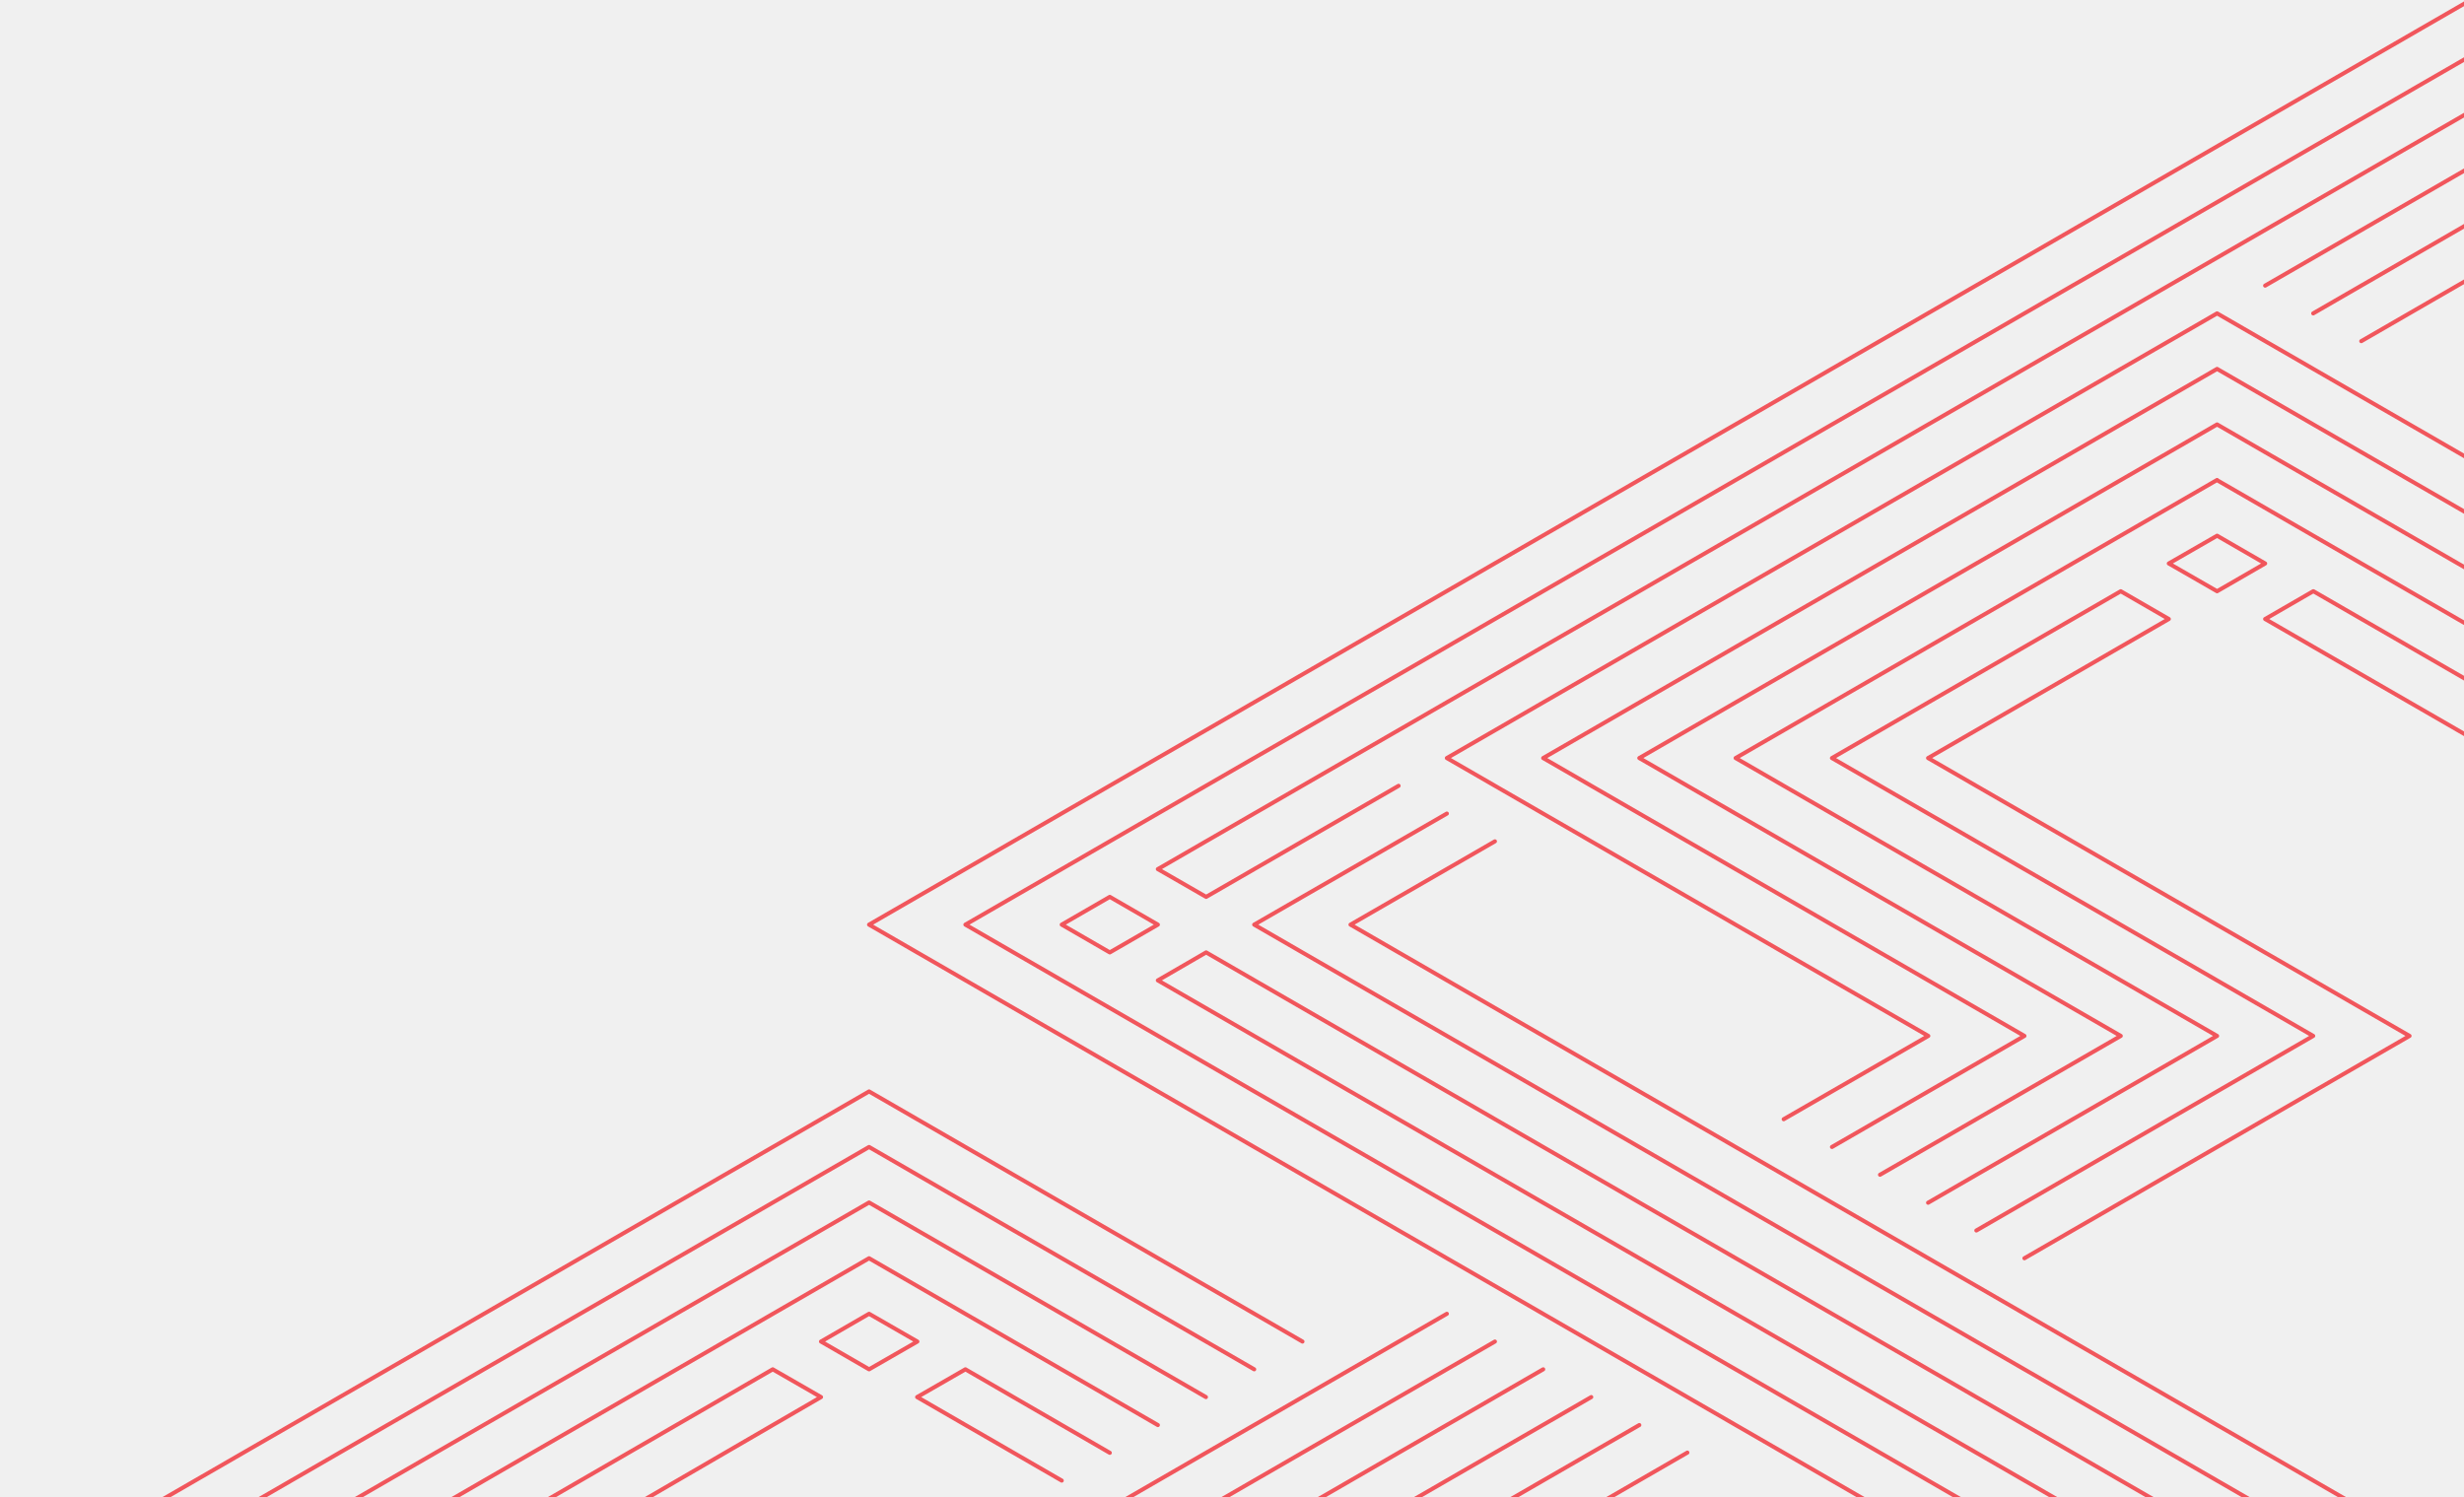
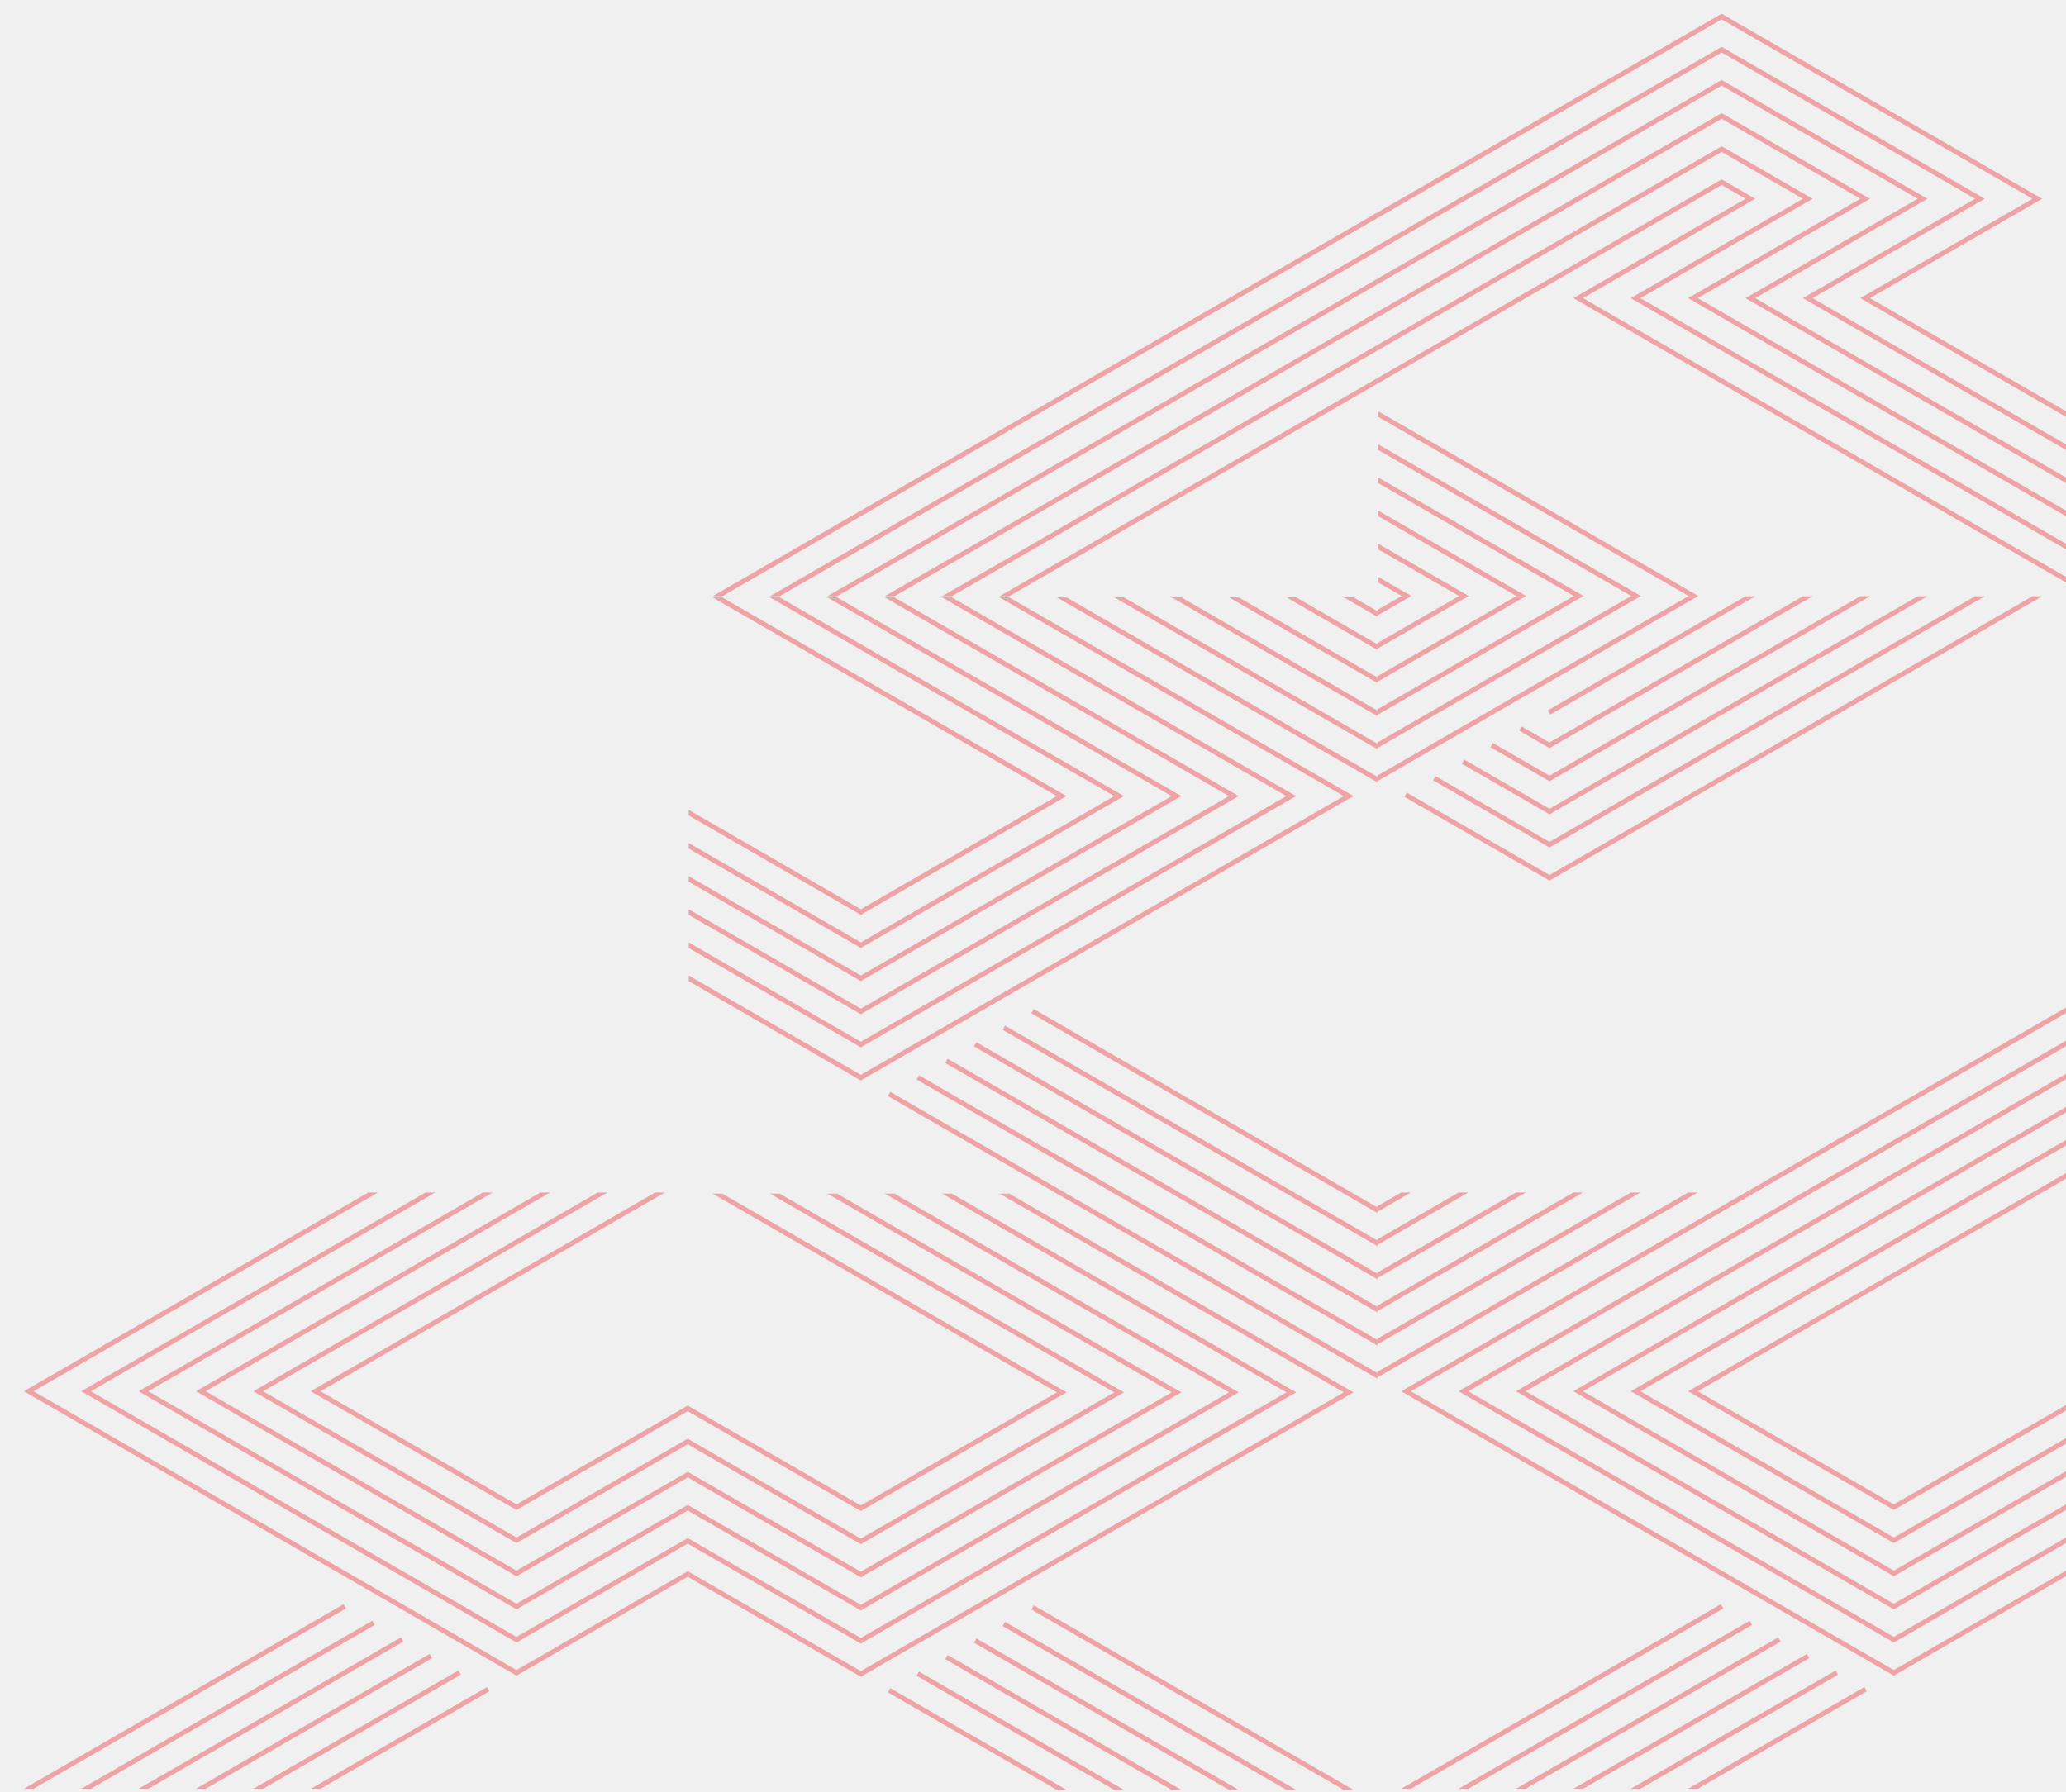
- <svg xmlns="http://www.w3.org/2000/svg" width="904" height="549" viewBox="0 0 904 549" fill="none">
-   <path d="M477.851 492.232l-159.002-91.765m105.949 122.406L318.849 461.67l105.949 61.203zm-105.949-81.656l123.581 71.39-123.581-71.39zm0-20.375l141.292 81.578-141.292-81.578zM301.216 512.607l-70.293 40.829M283.506 502.42l-88.161 51.016M318.849 400.467L1 583.998M318.848 420.842L18.632 594.185M318.849 441.216L36.264 604.372M318.849 461.67L53.975 614.638M318.849 339.264L905.019.805M424.798 318.89l515.564-297.63-515.564 297.63zM922.73 11.071L354.191 339.264 922.73 11.071zM442.509 329.077l70.607-40.75M460.141 339.264l70.685-40.75M495.483 339.264l52.975-30.563M742.726 380.092l-70.607 40.75M707.461 380.092l-53.053 30.563M778.068 380.092l-88.318 50.937M813.411 380.092l-106.028 61.203M848.675 380.092l-123.582 71.391M742.725 461.67l141.292-81.578M993.337 51.821l-127.03 73.35m91.766-93.725l-127.03 73.35 127.03-73.35zm-109.398 83.537l127.03-73.35-127.03 73.35zM495.406 604.373l123.66-71.391m-211.899 20.454l123.66-71.391-123.66 71.391zm17.632 10.187l123.66-71.391-123.66 71.391zm17.71 10.187l123.66-71.39-123.66 71.39zm17.632 10.188l123.66-71.391-123.66 71.391zm17.632 10.187l123.661-71.312-123.661 71.312zM566.169 278.139l176.556 101.953M530.826 278.139L707.46 380.092M601.433 278.139l176.635 101.953M636.775 278.139L813.41 380.092M672.118 278.139l176.557 101.953M707.382 278.139l176.635 101.953M424.799 339.264l-17.633-10.188-17.632 10.188 17.632 10.187 17.633-10.187zM442.509 329.076l-17.711-10.187M424.798 359.717l17.711-10.266M336.559 492.232l-17.711-10.187-17.632 10.187 17.632 10.188 17.711-10.188zM336.48 512.607l17.711-10.187M407.166 533.061l-52.975-30.641M389.534 543.248l-53.054-30.641M283.506 502.42l17.711 10.187M990.045 278.139L813.41 176.186m176.635 142.703l-159.003-91.765 159.003 91.765zm0-20.375l-141.292-81.578 141.292 81.578zm0-81.578L813.41 114.983l176.635 101.953zm0 20.375L813.41 135.358l176.635 101.953zm0 20.375L813.41 155.733l176.635 101.953zM813.41 176.108L636.775 278.139M778.068 216.936l-105.95 61.203M795.7 227.124l-88.318 51.015M601.433 278.139L813.41 155.733M813.411 135.358L566.169 278.139M530.826 278.139L813.41 114.983M795.7 227.124l-17.633-10.188M831.042 227.124l17.633-10.188M831.043 206.748l-17.632-10.187-17.711 10.187 17.711 10.188 17.632-10.188zM795.778 553.435L442.509 349.451M831.042 553.435L460.141 339.264M866.385 553.435L495.483 339.264M760.436 553.435L424.798 359.717M725.093 553.435L354.191 339.264M689.75 553.435L318.849 339.264" stroke="#F1565C" stroke-width="1.5" stroke-linecap="round" stroke-linejoin="round" />
+ <svg xmlns="http://www.w3.org/2000/svg" width="664" height="576" viewBox="0 0 664 576" fill="none">
+   <g clip-path="url(#clip0)">
+     <path d="M247.437 191.681H250.563L442.667 80.769V78.965L247.675 191.543L247.437 191.681ZM229.231 191.543L442.667 68.316V70.12L232.119 191.681H228.993L229.231 191.543ZM284.564 191.543L442.667 100.262V102.066L287.451 191.681H284.326L284.564 191.543ZM266.12 191.543L442.667 89.613V91.417L269.007 191.681H265.882L266.12 191.543ZM303.009 191.543L442.667 110.911V112.715L305.896 191.681H302.77L303.009 191.543ZM321.453 191.543L442.667 121.559V123.363L324.34 191.681H321.215L321.453 191.543Z" fill="#EC585D" fill-opacity="0.5" />
+   </g>
+   <g clip-path="url(#clip1)">
+     <path d="M442.804 165.87L487.523 191.681H490.643L442.804 164.059V165.87ZM442.804 155.218L505.965 191.681H509.091L442.804 153.413V155.218ZM442.804 176.516L469.075 191.681H472.201L442.804 174.711V176.516ZM442.804 187.168L450.626 191.681H453.757L442.804 185.357V187.168ZM545.982 191.681L443.043 132.253L442.804 132.115V133.92L542.856 191.681H545.982ZM442.804 144.572L524.408 191.681H527.533L443.043 142.899L442.804 142.761V144.572Z" fill="#EC585D" fill-opacity="0.5" />
+     <path d="M600.767 64.031L601.005 63.894L553.722 36.593L553.333 36.37L442.667 100.258V102.063L553.333 38.17L597.88 63.894L542.785 95.7L542.547 95.838L663.92 165.911L664 165.957V164.152L545.672 95.838L600.767 64.031ZM619.215 64.031L619.453 63.894L553.722 25.941L553.333 25.718L442.667 89.612V91.417L553.333 27.524L616.328 63.894L561.233 95.7L560.995 95.838L663.92 155.265L664 155.311V153.506L564.12 95.838L619.215 64.031ZM582.325 64.031L582.562 63.894L553.333 47.016L442.667 110.909V112.715L553.333 48.822L579.438 63.894L524.342 95.7L524.104 95.838L663.92 176.563L664 176.609V174.804L527.229 95.838L582.325 64.031ZM637.658 64.031L637.896 63.894L553.722 15.294L553.333 15.072L442.667 78.96V80.766L553.333 16.872L634.771 63.894L579.675 95.7L579.438 95.838L663.92 144.614L664 144.66V142.854L582.562 95.838L637.658 64.031ZM563.882 64.031L564.12 63.894L553.333 57.662L442.667 121.556V123.361L553.333 59.468L560.995 63.894L505.899 95.7L505.662 95.838L663.92 187.209L664 187.255V185.45L508.786 95.838L563.882 64.031ZM656.101 64.031L656.338 63.894L553.722 4.643L553.333 4.421L442.667 68.314V70.119L553.333 6.226L653.213 63.894L598.118 95.7L597.88 95.838L663.92 133.967L664 134.013V132.208L601.005 95.838L656.101 64.031Z" fill="#EC585D" fill-opacity="0.5" />
+   </g>
+   <g clip-path="url(#clip2)">
+     <path d="M637.901 383.362L664 368.29V366.49L634.77 383.362H637.901ZM579.437 383.362H582.568L664 336.346V334.54L579.675 383.224L579.437 383.362ZM601.01 383.362L664 346.992V345.186L597.88 383.362H601.01ZM656.344 383.362L664 378.942V377.136L653.213 383.362H656.344ZM619.453 383.362L664 357.644V355.839L616.328 383.362H619.453ZM560.994 383.362H564.12L664 325.694V323.889L561.233 383.224L560.994 383.362Z" fill="#EC585D" fill-opacity="0.5" />
+     <path d="M527.229 191.681H524.099L442.667 238.697V240.503L526.991 191.818L527.229 191.681ZM545.672 191.681H542.547L442.667 249.343V251.149L545.434 191.818L545.672 191.681ZM468.766 191.681L442.667 206.753V208.559L471.896 191.681H468.766ZM487.213 191.681L442.667 217.399V219.205L490.338 191.681H487.213ZM450.323 191.681L442.667 196.102V197.907L453.454 191.681H450.323ZM505.656 191.681L442.667 228.046V229.851L508.787 191.681H505.656Z" fill="#EC585D" fill-opacity="0.5" />
+     <path d="M498.252 229.707L564.121 191.681H560.99L497.473 228.353L498.252 229.707ZM488.248 234.871L498 240.503L582.325 191.818L582.563 191.681H579.432L498 238.697L489.034 233.524L488.248 234.871ZM461.367 249.493L460.582 250.846L497.609 272.223L498 272.453L637.658 191.818L637.896 191.681H634.766L498 270.646L461.504 249.572L461.367 249.493ZM479.809 238.847L479.025 240.2L498 251.155L600.767 191.818L601.005 191.681H597.88L498 249.349L479.947 238.926L479.809 238.847ZM469.807 245.524L498 261.8L619.216 191.818L619.454 191.681H616.323L498 259.995L470.585 244.169L469.807 245.524ZM452.143 254.816L451.358 256.169L497.611 282.876L498.001 283.098L656.101 191.818L656.338 191.681H653.213L498 281.293L452.28 254.895L452.143 254.816Z" fill="#EC585D" fill-opacity="0.5" />
+   </g>
+   <g clip-path="url(#clip3)">
+     <path d="M527.23 383.362H524.104L442.667 430.38V432.185L526.992 383.499L527.23 383.362ZM450.326 383.362L442.667 387.784V389.589L453.452 383.362H450.326ZM545.674 383.362H542.548L442.667 441.029V442.834L545.437 383.499L545.674 383.362ZM487.215 383.362L442.667 409.082V410.887L490.341 383.362H487.215ZM505.66 383.362L442.667 419.731V421.536L508.786 383.362H505.66ZM468.771 383.362L442.667 398.433V400.238L471.897 383.362H468.771Z" fill="#EC585D" fill-opacity="0.5" />
+     <path d="M542.549 575.043H545.675L599.833 543.772L599.971 543.692L599.19 542.339L542.549 575.043ZM590.752 538.369L589.971 537.016L524.103 575.043H527.229L590.615 538.449L590.752 538.369ZM553.862 517.072L553.08 515.718L450.565 574.905L450.326 575.043H453.453L553.724 517.151L553.862 517.072ZM572.304 527.723L571.523 526.37L487.456 574.905L487.217 575.043H490.343L572.167 527.803L572.304 527.723ZM581.528 533.046L580.747 531.693L505.66 575.043H508.786L581.391 533.126L581.528 533.046ZM563.086 522.394L562.304 521.04L469.008 574.905L468.769 575.043H471.895L562.948 522.474L563.086 522.394Z" fill="#EC585D" fill-opacity="0.5" />
+     <path d="M453.452 447.256L563.88 383.499L564.118 383.362H560.992L450.565 447.118L450.326 447.256L608.276 538.449L608.667 538.674L664 506.727V504.922L608.667 536.87L453.452 447.256ZM471.896 447.256L582.324 383.499L582.562 383.362H579.437L469.009 447.118L468.771 447.256L608.276 527.8L608.667 528.025L664 496.078V494.274L608.667 526.221L471.896 447.256ZM490.341 447.256L600.769 383.499L601.007 383.362H597.881L487.454 447.118L487.215 447.256L608.276 517.151L608.667 517.376L664 485.429V483.624L608.667 515.572L490.341 447.256ZM545.674 447.256L656.102 383.499L656.34 383.362H653.214L542.787 447.118L542.549 447.256L608.276 485.204L608.667 485.429L664 453.482V451.678L608.667 483.624L545.674 447.256ZM527.23 447.256L637.658 383.499L637.896 383.362H634.77L524.342 447.118L524.104 447.256L608.276 495.853L608.667 496.078L664 464.131V462.327L608.667 494.274L527.23 447.256ZM508.785 447.256L619.214 383.499L619.451 383.362H616.326L505.898 447.118L505.66 447.256L608.276 506.502L608.667 506.727L664 474.78V472.975L608.667 504.923L508.785 447.256Z" fill="#EC585D" fill-opacity="0.5" />
+   </g>
+   <g clip-path="url(#clip4)">
+     <path d="M358.103 383.713H361.23L442.667 430.731V432.536L358.341 383.85L358.103 383.713ZM435.007 383.713L442.667 388.135V389.94L431.881 383.713H435.007ZM339.659 383.713H342.785L442.667 441.38V443.185L339.897 383.85L339.659 383.713ZM398.119 383.713L442.667 409.433V411.238L394.992 383.713H398.119ZM379.674 383.713L442.667 420.082V421.887L376.548 383.713H379.674ZM416.563 383.713L442.667 398.784V400.589L413.437 383.713H416.563Z" fill="#EC585D" fill-opacity="0.5" />
+     <path d="M342.784 575.394H339.658L285.5 544.123L285.363 544.043L286.144 542.69L342.784 575.394ZM294.581 538.72L295.362 537.367L361.231 575.394H358.105L294.719 538.8L294.581 538.72ZM331.472 517.423L332.253 516.069L434.768 575.256L435.007 575.394H431.881L331.609 517.502L331.472 517.423ZM313.029 528.074L313.811 526.721L397.877 575.256L398.116 575.394H394.99L313.167 528.154L313.029 528.074ZM303.805 533.397L304.586 532.044L379.674 575.394H376.547L303.943 533.476L303.805 533.397ZM322.248 522.745L323.029 521.391L416.325 575.256L416.564 575.394H413.438L322.385 522.825L322.248 522.745Z" fill="#EC585D" fill-opacity="0.5" />
+     <path d="M431.881 447.607L321.453 383.85L321.215 383.713H324.341L434.769 447.469L435.007 447.607L277.057 538.8L276.667 539.025L221.333 507.078V505.273L276.667 537.221L431.881 447.607ZM413.437 447.607L303.009 383.85L302.771 383.713H305.897L416.324 447.469L416.563 447.607L277.057 528.151L276.667 528.376L221.333 496.429V494.625L276.667 526.572L413.437 447.607ZM394.993 447.607L284.564 383.85L284.327 383.713H287.452L397.88 447.469L398.118 447.607L277.057 517.502L276.667 517.727L221.334 485.78V483.975L276.667 515.923L394.993 447.607ZM339.659 447.607L229.231 383.85L228.993 383.713H232.119L342.547 447.469L342.785 447.607L277.057 485.555L276.667 485.78L221.334 453.833V452.029L276.667 483.975L339.659 447.607ZM358.104 447.607L247.676 383.85L247.438 383.713H250.564L360.991 447.469L361.229 447.607L277.057 496.204L276.667 496.429L221.334 464.482V462.678L276.667 494.625L358.104 447.607ZM376.548 447.607L266.12 383.85L265.882 383.713H269.008L379.435 447.469L379.674 447.607L277.057 506.853L276.667 507.078L221.334 475.131V473.326L276.667 505.274L376.548 447.607Z" fill="#EC585D" fill-opacity="0.5" />
+   </g>
+   <g clip-path="url(#clip5)">
+     <path d="M99.882 575.043H103.009L157.167 543.772L157.304 543.692L156.523 542.339L99.882 575.043ZM148.085 538.369L147.305 537.016L81.436 575.043H84.562L147.948 538.449L148.085 538.369ZM129.637 527.723L128.856 526.37L44.789 574.905L44.551 575.043H47.676L129.5 527.803L129.637 527.723ZM138.861 533.046L138.081 531.692L62.993 575.043H66.119L138.724 533.126L138.861 533.046ZM111.195 517.072L110.414 515.718L7.899 574.905L7.66 575.043H10.786L111.057 517.151L111.195 517.072ZM120.419 522.394L119.638 521.04L26.342 574.905L26.103 575.043H29.229L120.281 522.474L120.419 522.394Z" fill="#EC585D" fill-opacity="0.5" />
+     <path d="M84.563 447.256L194.991 383.5L195.23 383.362H192.104L81.676 447.118L81.437 447.256L165.61 495.853L166 496.078L221.333 464.131V462.327L166 494.274L84.563 447.256ZM66.118 447.256L176.547 383.5L176.786 383.362H173.659L63.231 447.118L62.993 447.256L165.609 506.502L166 506.727L221.333 474.78V472.976L166 504.923L66.118 447.256ZM103.007 447.256L213.436 383.5L213.674 383.362H210.548L100.12 447.118L99.882 447.256L165.61 485.204L166 485.429L221.333 453.483V451.678L166 483.625L103.007 447.256ZM10.785 447.256L121.213 383.5L121.452 383.362H118.326L7.898 447.118L7.66 447.256L165.609 538.449L166 538.674L221.333 506.727V504.922L166 536.87L10.785 447.256ZM29.23 447.256L139.658 383.5L139.897 383.362H136.771L26.343 447.118L26.104 447.256L165.609 527.8L166 528.025L221.333 496.078V494.274L166 526.221L29.23 447.256ZM47.674 447.256L158.102 383.5L158.341 383.362H155.215L44.787 447.118L44.548 447.256L165.609 517.151L166 517.376L221.333 485.429V483.624L166 515.572L47.674 447.256Z" fill="#EC585D" fill-opacity="0.5" />
+   </g>
+   <g clip-path="url(#clip6)">
+     <path d="M358.103 192.032H361.23L442.667 239.05V240.855L358.341 192.169L358.103 192.032ZM435.007 192.032L442.667 196.454V198.259L431.881 192.032H435.007ZM339.659 192.032H342.785L442.667 249.699V251.504L339.897 192.169L339.659 192.032ZM398.119 192.032L442.667 217.752V219.557L394.992 192.032H398.119ZM379.674 192.032L442.667 228.401V230.206L376.548 192.032H379.674ZM416.563 192.032L442.667 207.103V208.908L413.437 192.032H416.563Z" fill="#EC585D" fill-opacity="0.5" />
+     <path d="M342.784 383.713H339.658L285.5 352.442L285.363 352.362L286.144 351.009L342.784 383.713ZM294.581 347.039L295.362 345.686L361.231 383.713H358.105L294.719 347.119L294.581 347.039ZM331.472 325.742L332.253 324.388L434.768 383.575L435.007 383.713H431.881L331.609 325.821L331.472 325.742ZM313.029 336.393L313.811 335.04L397.877 383.575L398.116 383.713H394.99L313.167 336.473L313.029 336.393ZM303.805 341.716L304.586 340.363L379.674 383.713H376.547L303.943 341.795L303.805 341.716ZM322.248 331.064L323.029 329.71L416.325 383.575L416.564 383.713H413.438L322.385 331.144L322.248 331.064Z" fill="#EC585D" fill-opacity="0.5" />
+     <path d="M431.881 255.926L321.453 192.169L321.215 192.032H324.341L434.769 255.788L435.007 255.926L277.057 347.119L276.667 347.344L221.333 315.397V313.592L276.667 345.54L431.881 255.926ZM413.437 255.926L303.009 192.169L302.771 192.032H305.897L416.324 255.788L416.563 255.926L277.057 336.47L276.667 336.695L221.333 304.748V302.943L276.667 334.891L413.437 255.926ZM394.993 255.926L284.564 192.169L284.327 192.032H287.452L397.88 255.788L398.118 255.926L277.057 325.821L276.667 326.046L221.334 294.099V292.294L276.667 324.242L394.993 255.926ZM339.659 255.926L229.231 192.169L228.993 192.032H232.119L342.547 255.788L342.785 255.926L277.057 293.874L276.667 294.099L221.334 262.152V260.348L276.667 292.294L339.659 255.926ZM358.104 255.926L247.676 192.169L247.438 192.032H250.564L360.991 255.788L361.229 255.926L277.057 304.523L276.667 304.748L221.334 272.801V270.997L276.667 302.943L358.104 255.926ZM376.548 255.926L266.12 192.169L265.882 192.032H269.008L379.435 255.788L379.674 255.926L277.057 315.172L276.667 315.397L221.334 283.45V281.645L276.667 313.593L376.548 255.926Z" fill="#EC585D" fill-opacity="0.5" />
+   </g>
+   <defs>
+     <clipPath id="clip0">
+       <rect width="221.333" height="191.681" fill="white" transform="translate(221.333)" />
+     </clipPath>
+     <clipPath id="clip1">
+       <rect width="221.333" height="191.681" fill="white" transform="translate(442.667)" />
+     </clipPath>
+     <clipPath id="clip2">
+       <rect width="221.333" height="191.681" fill="white" transform="translate(442.667 191.681)" />
+     </clipPath>
+     <clipPath id="clip3">
+       <rect width="221.333" height="191.681" fill="white" transform="translate(442.667 383.362)" />
+     </clipPath>
+     <clipPath id="clip4">
+       <rect width="221.333" height="191.681" fill="white" transform="translate(221.333 383.713)" />
+     </clipPath>
+     <clipPath id="clip5">
+       <rect width="221.333" height="191.681" fill="white" transform="translate(0 383.362)" />
+     </clipPath>
+     <clipPath id="clip6">
+       <rect width="221.333" height="191.681" fill="white" transform="translate(221.333 192.032)" />
+     </clipPath>
+   </defs>
</svg>
